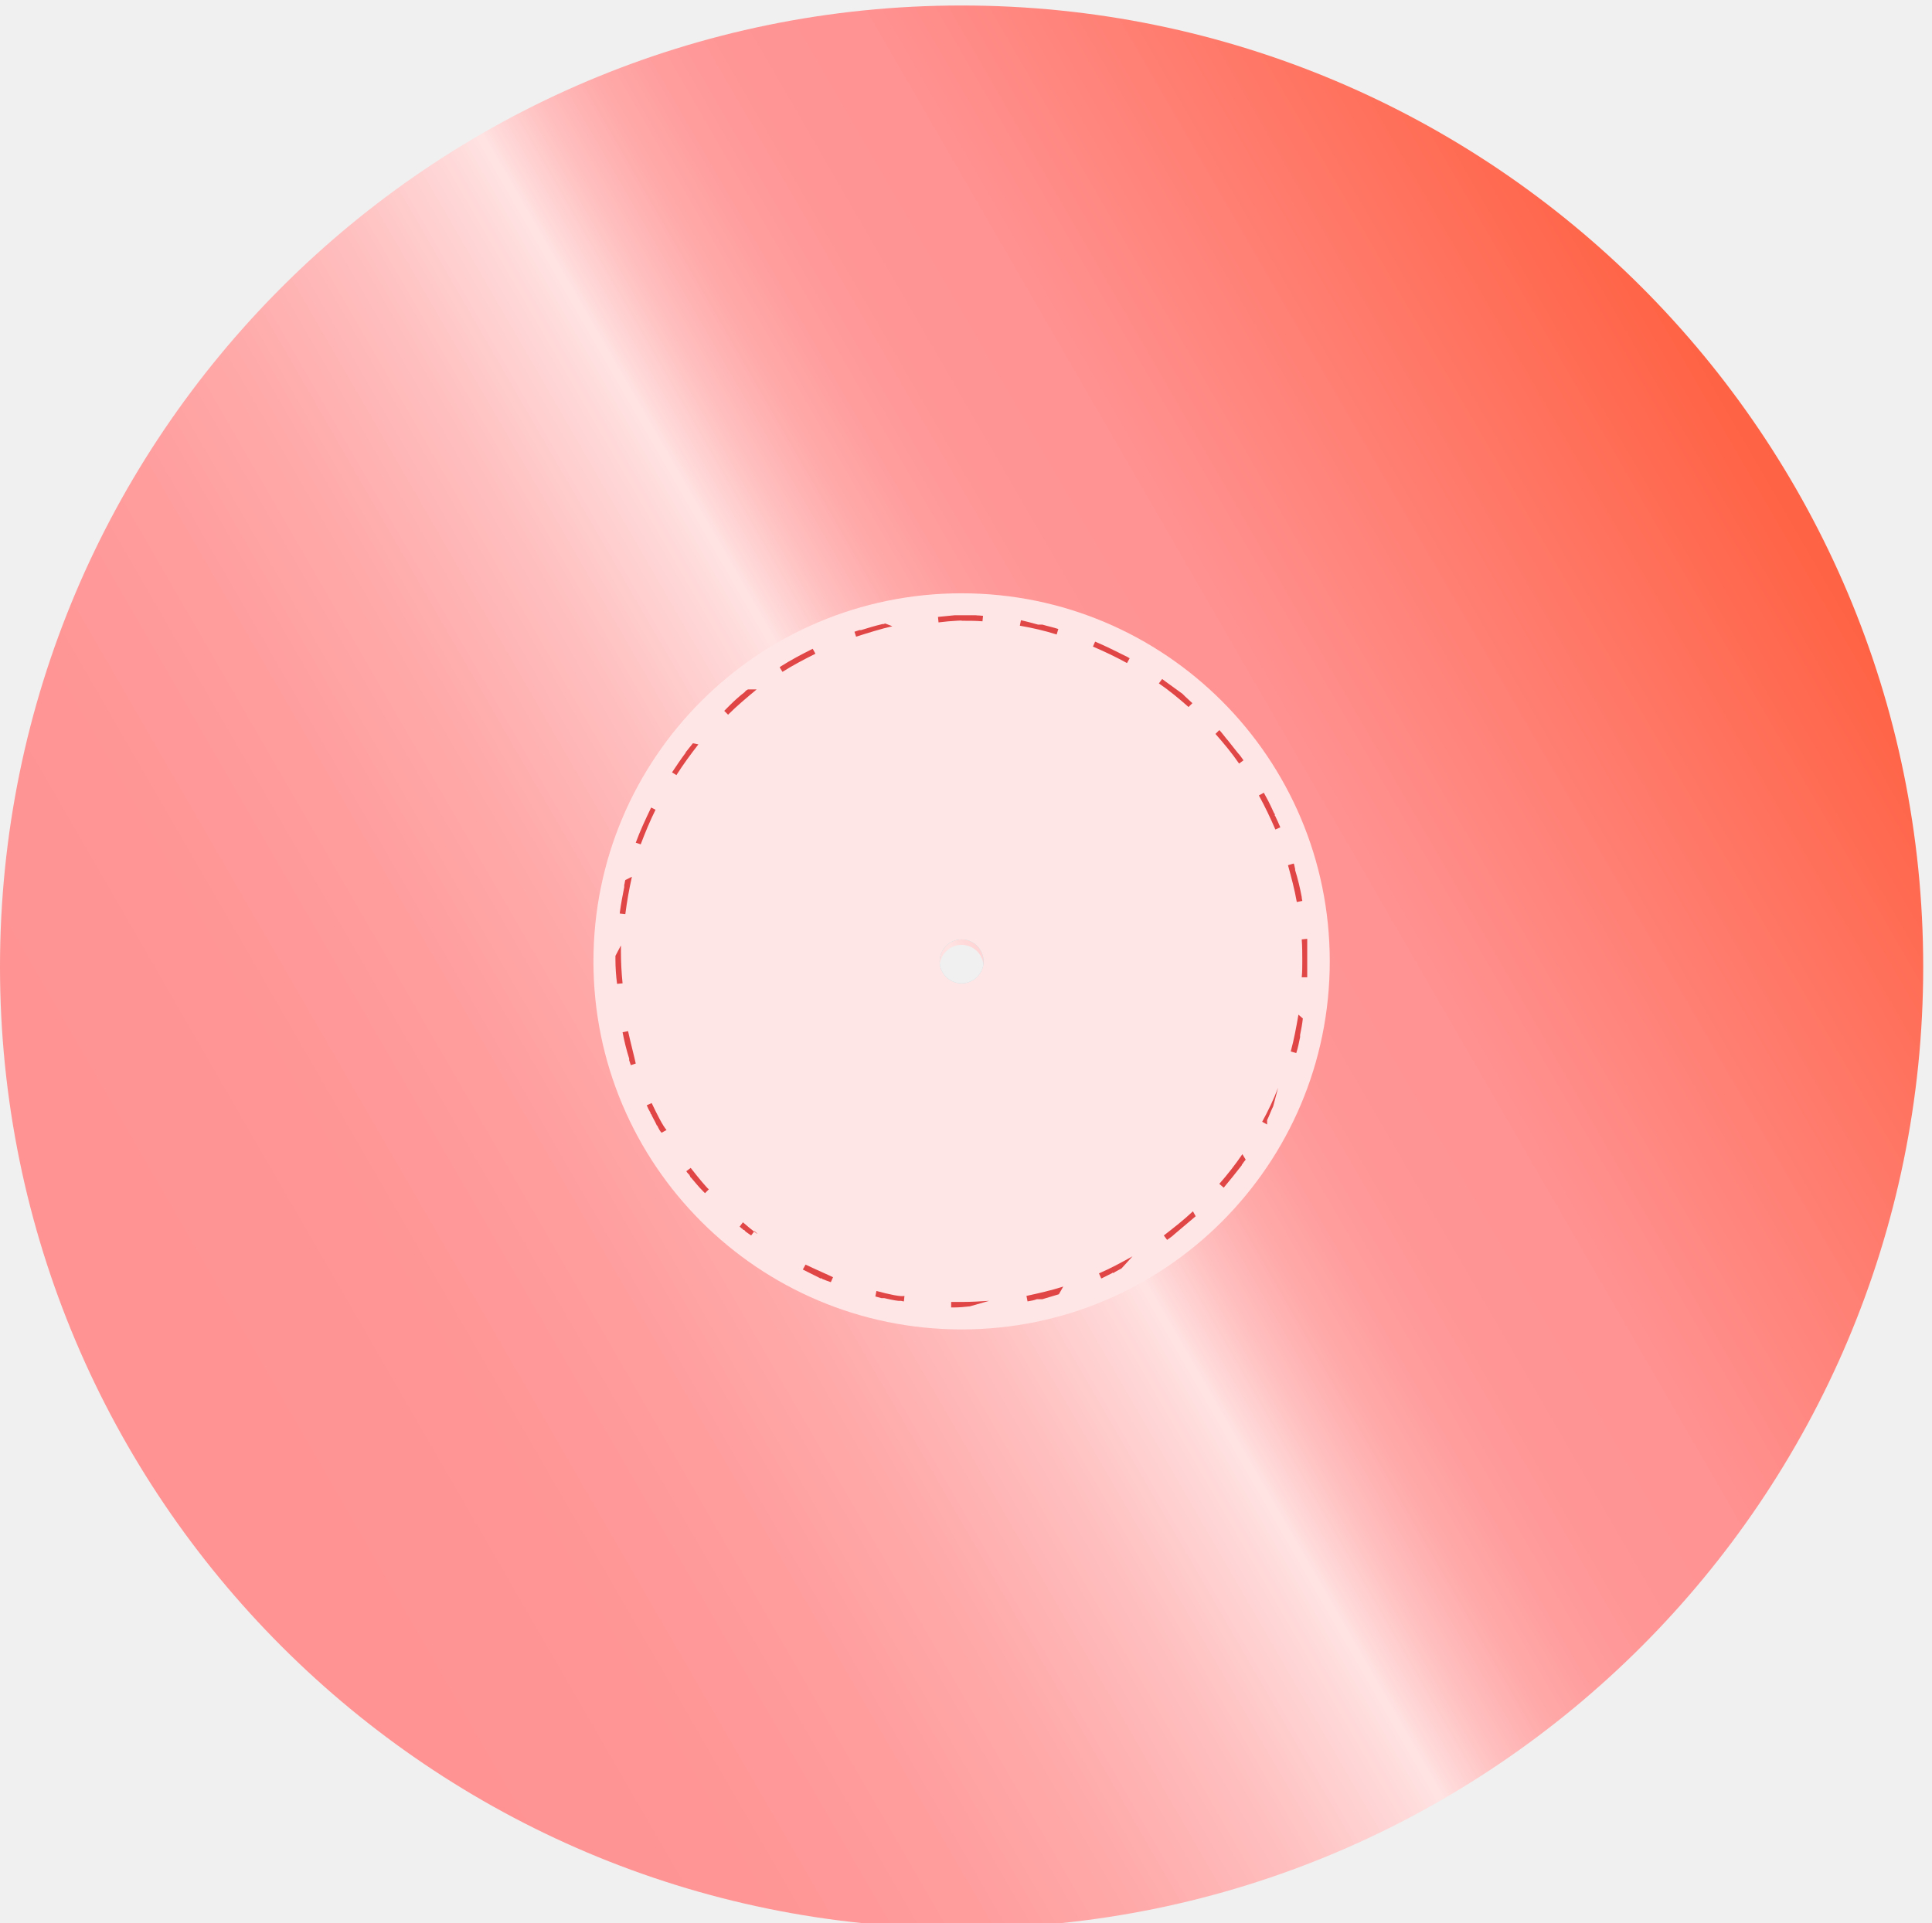
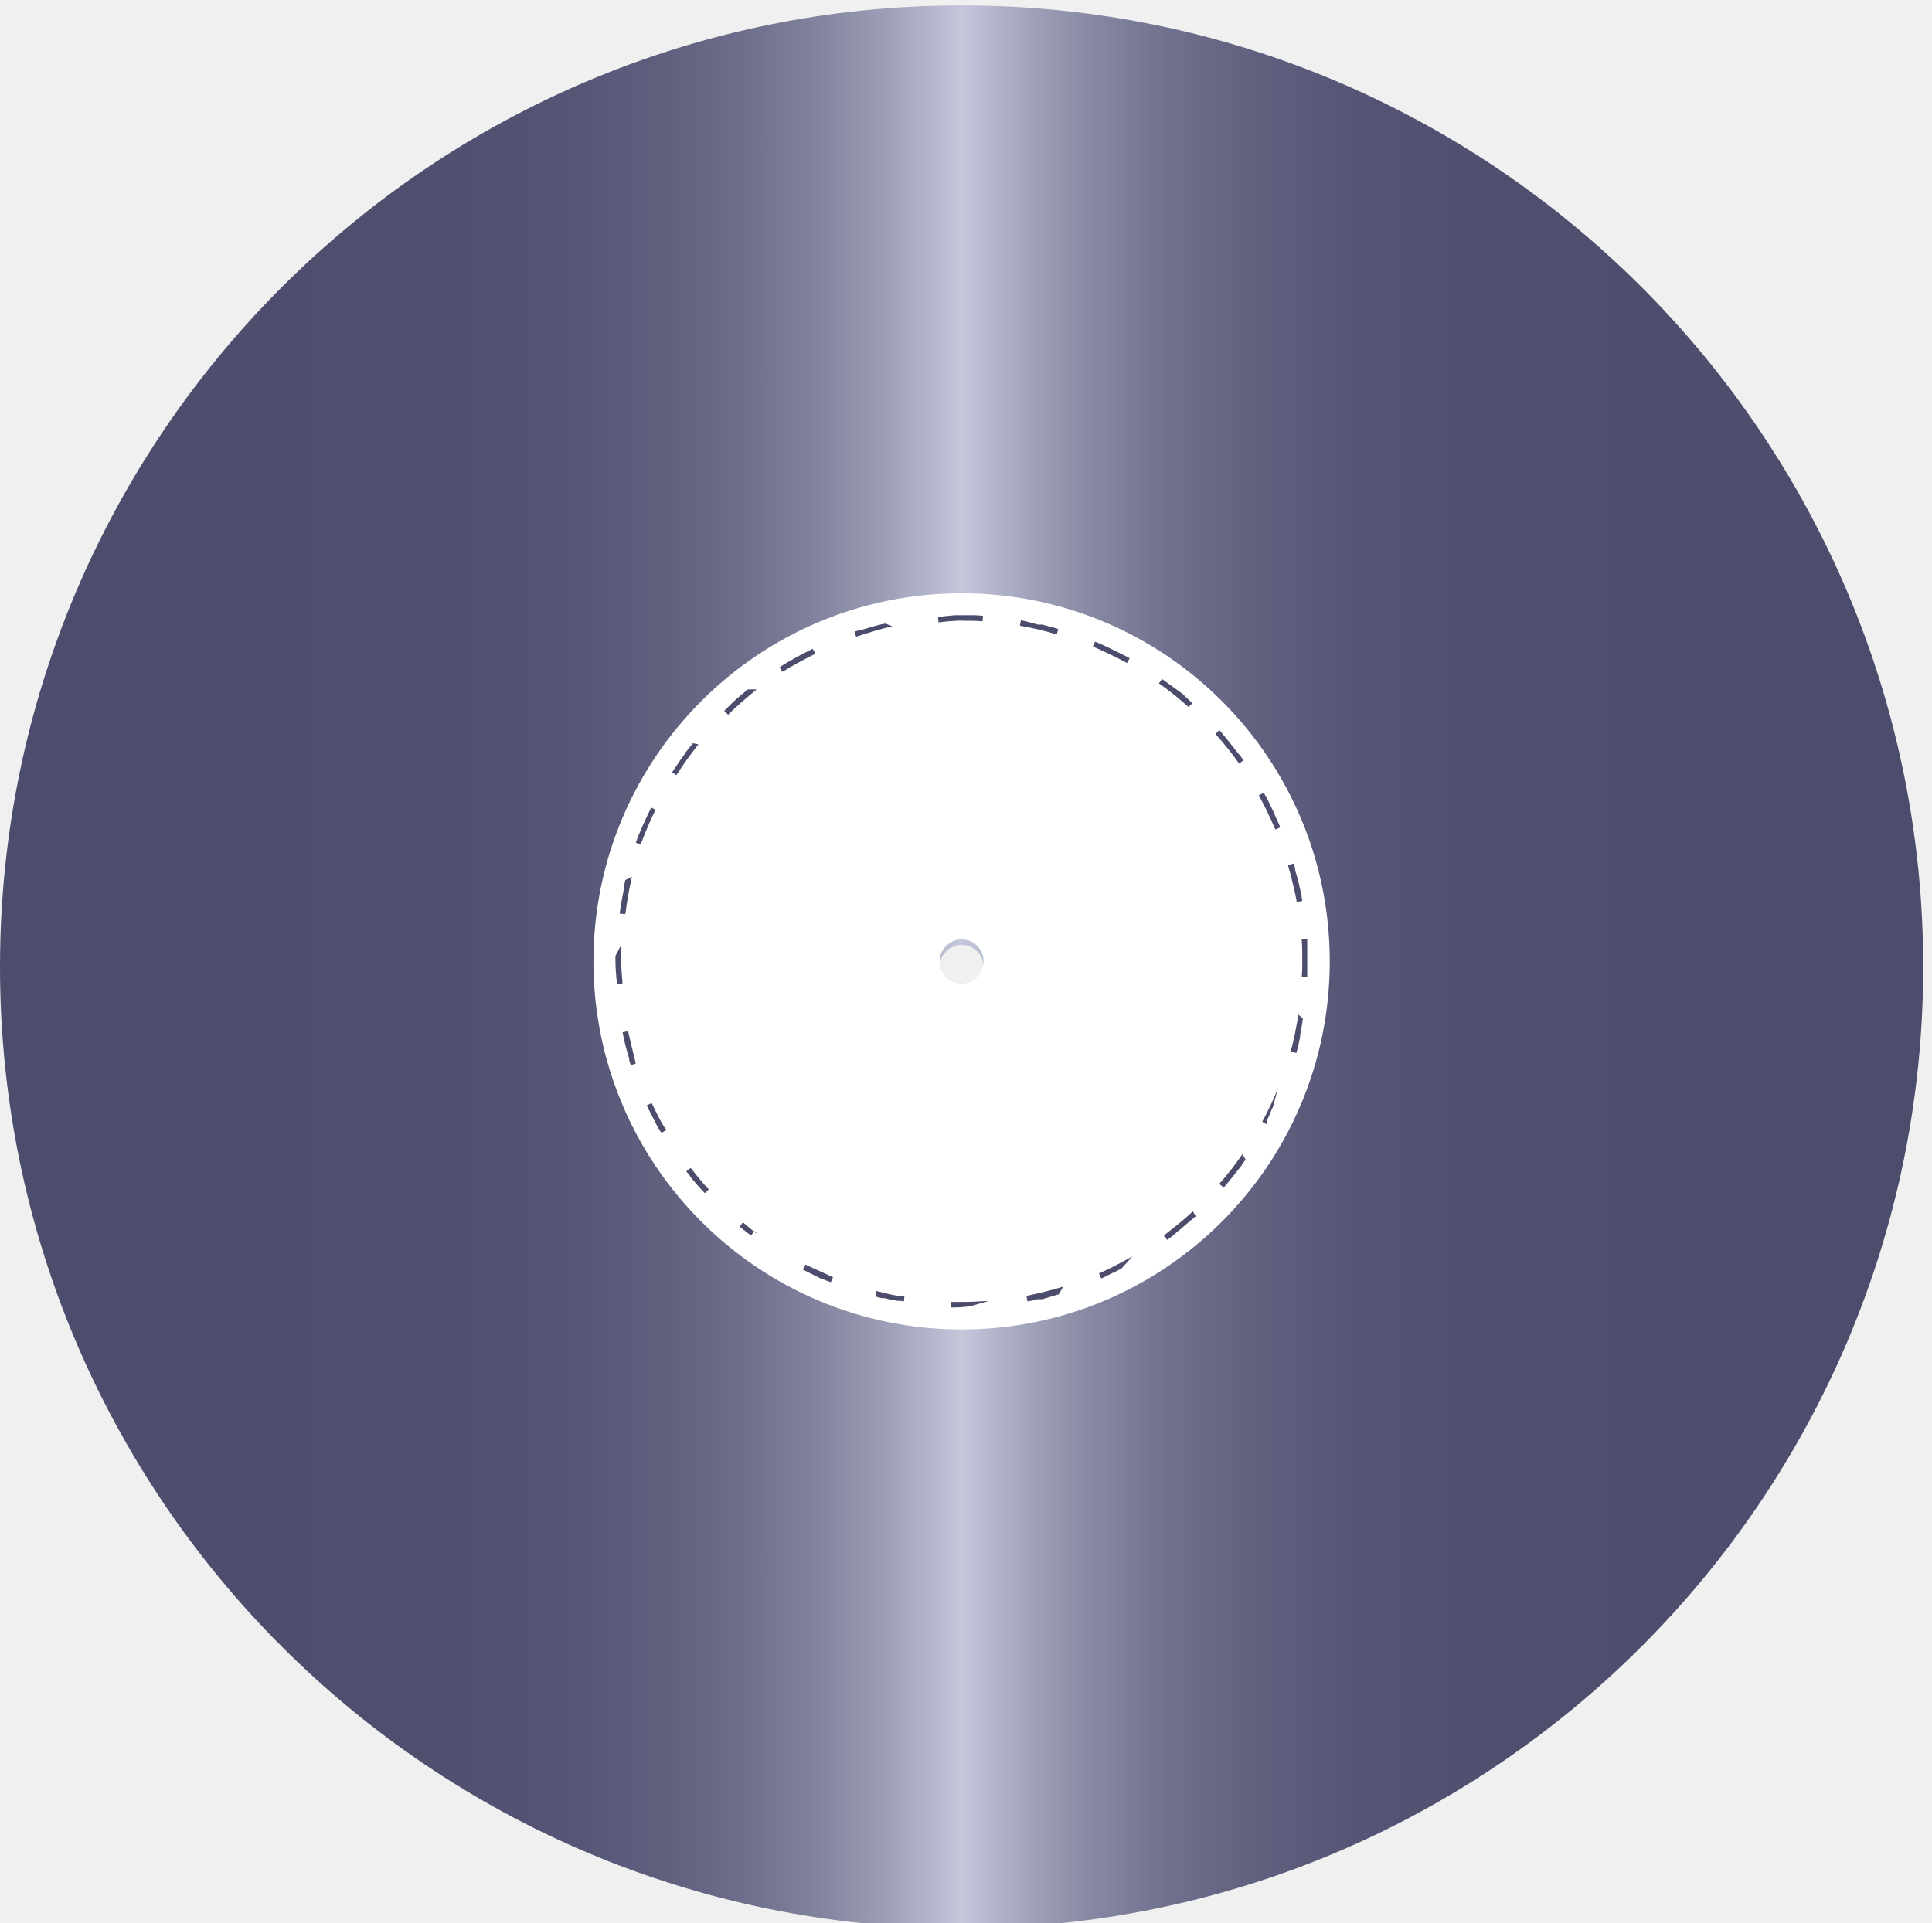
<svg xmlns="http://www.w3.org/2000/svg" version="1.1" id="Layer_1" x="0px" y="0px" viewBox="0 0 351.6 350" style="enable-background:new 0 0 351.6 350;" xml:space="preserve">
  <style type="text/css">
	.st0{fill:url(#SVGID_1_);}
	.st1{fill:#A8E0E5;}
- 	.st2{fill:#FFE6E6;}
- 	.st3{fill:#E04646;}
+ 	.st2{fill:#FFFFFF;}
+ 	.st3{fill:#4C4C6D;}
</style>
  <g>
-     <linearGradient id="SVGID_1_" gradientUnits="userSpaceOnUse" x1="23.438" y1="263.504" x2="326.578" y2="88.486">
-       <stop offset="0" style="stop-color:#FF9292" />
-       <stop offset="0.164" style="stop-color:#FF9595" />
-       <stop offset="0.262" style="stop-color:#FF9D9D" />
-       <stop offset="0.343" style="stop-color:#FFABAB" />
-       <stop offset="0.415" style="stop-color:#FFBFBF" />
-       <stop offset="0.48" style="stop-color:#FFD9D9" />
-       <stop offset="0.5" style="stop-color:#FFE3E3" />
-       <stop offset="0.508" style="stop-color:#FFD9D9" />
-       <stop offset="0.535" style="stop-color:#FFBFBF" />
-       <stop offset="0.564" style="stop-color:#FFABAB" />
-       <stop offset="0.597" style="stop-color:#FF9D9D" />
-       <stop offset="0.637" style="stop-color:#FF9595" />
-       <stop offset="0.704" style="stop-color:#FF9292" />
-       <stop offset="0.992" style="stop-color:#FF6345" />
+     <linearGradient id="SVGID_1_" gradientUnits="userSpaceOnUse" x1="0" y1="176" x2="350" y2="176">
+       <stop offset="0" style="stop-color:#4C4C6D" />
+       <stop offset="0.215" style="stop-color:#4E4E6F" />
+       <stop offset="0.293" style="stop-color:#545575" />
+       <stop offset="0.348" style="stop-color:#60607F" />
+       <stop offset="0.393" style="stop-color:#70718E" />
+       <stop offset="0.431" style="stop-color:#8687A2" />
+       <stop offset="0.465" style="stop-color:#A0A3BA" />
+       <stop offset="0.495" style="stop-color:#BFC2D6" />
+       <stop offset="0.5" style="stop-color:#C5C8DB" />
+       <stop offset="0.505" style="stop-color:#BFC2D6" />
+       <stop offset="0.535" style="stop-color:#A0A3BA" />
+       <stop offset="0.569" style="stop-color:#8687A2" />
+       <stop offset="0.607" style="stop-color:#70718E" />
+       <stop offset="0.652" style="stop-color:#60607F" />
+       <stop offset="0.707" style="stop-color:#545575" />
+       <stop offset="0.785" style="stop-color:#4E4E6F" />
+       <stop offset="1" style="stop-color:#4C4C6D" />
    </linearGradient>
    <path class="st0" d="M175,1C78.4,1,0,79.4,0,176s78.4,175,175,175s175-78.4,175-175S271.7,1,175,1z M175,180c-2.2,0-4-1.8-4-4   s1.8-4,4-4s4,1.8,4,4S177.2,180,175,180z" />
  </g>
  <g>
    <g>
      <path class="st1" d="M175,163c-6.6,0-12,5.4-12,12s5.4,12,12,12s12-5.4,12-12S181.6,163,175,163z M175,179c-2.2,0-4-1.8-4-4    s1.8-4,4-4s4,1.8,4,4S177.2,179,175,179z" />
    </g>
  </g>
  <g>
    <path class="st2" d="M175,108c-37,0-67,30-67,67s30,67,67,67s67-30,67-67S212,108,175,108z M175,179c-2.2,0-4-1.8-4-4s1.8-4,4-4   s4,1.8,4,4S177.2,179,175,179z" />
  </g>
  <g>
    <g>
      <path class="st3" d="M175,112L175,112L175,112L175,112C175,112,174.9,112,175,112C174.9,112,174.9,112,175,112    C174.9,112,174.9,112,175,112c-0.1,0-0.1,0-0.1,0l0,0l0,0l0,0l0,0l0,0l0,0l0,0l0,0l0,0l0,0l0,0l0,0l0,0l0,0l0,0l0,0l0,0l0,0l0,0    l0,0l0,0l0,0l0,0l0,0l0,0l0,0l0,0l0,0l0,0l0,0l0,0l0,0l0,0l0,0l0,0l0,0l0,0l0,0l0,0l0,0l0,0l0,0l0,0l0,0l0,0l0,0l0,0l0,0l0,0l0,0    l0,0l0,0l0,0l0,0l0,0l0,0l0,0l0,0l0,0l0,0l0,0l0,0l0,0l0,0l0,0l0,0l0,0l0,0l0,0l0,0l0,0l0,0l0,0l0,0l0,0l0,0l0,0l0,0l0,0l0,0l0,0    l0,0l0,0l0,0l0,0l0,0l0,0l0,0l0,0l0,0l0,0l0,0l0,0l0,0l0,0l0,0l0,0l0,0l0,0l0,0l0,0l0,0l0,0l0,0l0,0l0,0l0,0h-0.1l0,0l0,0l0,0l0,0    l0,0l0,0l0,0l0,0l0,0l0,0l0,0l0,0l0,0l0,0l0,0l0,0l0,0l0,0l0,0c0,0,0,0-0.1,0l0,0l0,0l0,0l0,0l0,0l0,0l0,0l0,0l0,0l0,0l0,0l0,0    l0,0l0,0l0,0l0,0l0,0l0,0l0,0h-0.1l0,0l0,0l0,0l0,0l0,0l0,0l0,0l0,0l0,0l0,0l0,0l0,0l0,0l0,0l0,0l0,0l0,0h-0.1l0,0l0,0l0,0l0,0    l0,0l0,0l0,0l0,0l0,0l0,0l0,0l0,0l0,0l0,0l0,0c-0.1,0-0.1,0-0.2,0l0,0l0,0l0,0l0,0l0,0l0,0l0,0l0,0l0,0l0,0l0,0    c-0.1,0-0.1,0-0.2,0l0,0l0,0l0,0l0,0l0,0l0,0l0,0l0,0l0,0c-0.1,0-0.1,0-0.2,0l0,0l0,0l0,0l0,0l0,0l0,0l0,0c-0.1,0-0.2,0-0.2,0l0,0    c-1,0.1-2,0.2-3,0.3l0.1,1c2.3-0.3,4.6-0.4,6.9-0.4V112H175L175,112z M161.1,113.5c-0.1,0-0.2,0.1-0.3,0.1l0,0l0,0l0,0l0,0l0,0    l0,0l0,0l0,0l0,0h-0.1l0,0l0,0l0,0l0,0l0,0l0,0l0,0l0,0l0,0l0,0l0,0l0,0l0,0l0,0l0,0l0,0l0,0l0,0l0,0l0,0l0,0l0,0l0,0l0,0l0,0l0,0    h-0.1l0,0l0,0l0,0l0,0l0,0l0,0l0,0c-1.3,0.3-2.6,0.7-3.9,1.1l0,0l0,0l0,0l0,0l0,0l0,0l0,0l0,0l0,0h-0.1l0,0l0,0l0,0l0,0l0,0l0,0    l0,0l0,0l0,0l0,0l0,0l0,0l0,0l0,0l0,0l0,0l0,0l0,0l0,0l0,0l0,0l0,0l0,0l0,0l0,0l0,0l0,0l0,0c0,0,0,0-0.1,0l0,0l0,0l0,0l0,0l0,0    l0,0l0,0l0,0l0,0l0,0l0,0h-0.1l0,0l0,0l0,0l0,0l0,0c-0.3,0.1-0.6,0.2-0.9,0.3l0.3,0.9c2.2-0.7,4.4-1.4,6.6-1.9L161.1,113.5    L161.1,113.5z M147.9,118.1c-2,1-3.9,2-5.8,3.2l0,0l-0.1,0.1l0,0l0,0l0,0l0,0l0,0c0,0-0.1,0-0.1,0.1l0,0l0,0l0,0l0,0l0,0l0,0    l0.5,0.8c1.9-1.2,4-2.3,6-3.3L147.9,118.1L147.9,118.1z M136.1,125.5L136.1,125.5C136,125.5,136,125.5,136.1,125.5    C136,125.5,136,125.5,136.1,125.5C136,125.5,136,125.5,136.1,125.5C136,125.5,136,125.5,136.1,125.5    C136,125.5,136,125.5,136.1,125.5C136,125.5,136,125.5,136.1,125.5C136,125.5,136,125.6,136.1,125.5    C136,125.6,136,125.6,136.1,125.5c-0.1,0.1-0.1,0.1-0.1,0.1l0,0l0,0l0,0l0,0l0,0l0,0l0,0l0,0l0,0c0,0,0,0-0.1,0l0,0l0,0l0,0l0,0    l0,0l0,0l0,0l0,0l0,0l0,0l0,0l0,0l0,0l0,0l0,0l0,0l0,0l0,0l0,0c0,0,0,0-0.1,0.1l0,0l0,0l0,0l0,0l0,0l0,0l0,0c0,0,0,0-0.1,0.1l0,0    l0,0l0,0l0,0l0,0l0,0l0,0c0,0-0.1,0-0.1,0.1l0,0l0,0l0,0l0,0l0,0l-0.1,0.1l0,0l0,0l0,0l0,0l0,0c-0.9,0.7-1.8,1.5-2.6,2.3l0,0    l-0.1,0.1l0,0l0,0l0,0l0,0l0,0l0,0l0,0c0,0,0,0-0.1,0.1l0,0l0,0l0,0l0,0l0,0l0,0l0,0c0,0,0,0-0.1,0.1l0,0l0,0l0,0l0,0l0,0l0,0l0,0    l0,0l0,0l0,0l0,0l0,0l0,0l0,0l0,0l0,0l0,0l0,0l0,0l0,0l0,0l0,0l0,0l0,0l0,0l0,0l0,0l0,0l0,0l0,0l0,0l0,0l0,0l0,0l0,0l0,0l0,0l0,0    l0,0l0,0l0,0l0,0l0,0l0,0c0,0,0,0-0.1,0.1l0,0l0,0l0,0l0,0l0,0l0,0l0,0c-0.2,0.2-0.5,0.5-0.7,0.7l0.7,0.7c1.6-1.6,3.4-3.1,5.2-4.6    L136.1,125.5L136.1,125.5z M126.1,135.3c-0.4,0.5-0.8,1-1.2,1.5l0,0l-0.1,0.1l0,0l0,0l0,0l0,0l0,0l0,0l0,0l0,0l0,0l0,0l0,0l0,0    l0,0l0,0l0,0l0,0l0,0l0,0l0,0l0,0l0,0l0,0l0,0l0,0l0,0l0,0l0,0l0,0l0,0l0,0l0,0l0,0c0,0,0,0,0,0.1l0,0l0,0l0,0l0,0l0,0l0,0l0,0    c-0.9,1.2-1.7,2.4-2.5,3.6l0.8,0.5c1.2-1.9,2.6-3.8,4-5.6L126.1,135.3L126.1,135.3z M118.5,147c-1,2.1-2,4.2-2.8,6.4l0.9,0.3    c0.8-2.1,1.7-4.3,2.7-6.3L118.5,147L118.5,147z M113.8,160.2c-0.1,0.3-0.1,0.6-0.2,0.9l0,0l0,0l0,0l0,0l0,0l0,0l0,0l0,0l0,0v0.1    l0,0l0,0l0,0l0,0l0,0l0,0l0,0l0,0l0,0l0,0l0,0l0,0l0,0c0,0,0,0,0,0.1l0,0l0,0l0,0l0,0l0,0l0,0l0,0l0,0l0,0l0,0l0,0l0,0l0,0l0,0    l0,0l0,0c0,0,0,0,0,0.1l0,0l0,0l0,0l0,0l0,0l0,0l0,0l0,0l0,0l0,0l0,0l0,0l0,0v0.1l0,0l0,0l0,0l0,0l0,0l0,0l0,0l0,0l0,0    c-0.3,1.5-0.6,3.1-0.8,4.6l0,0c0,0.1,0,0.1,0,0.2l0,0l0,0l0,0l0,0l0,0l0,0l0,0l0,0l0,0l0,0l0,0l0,0l0,0l1,0.1    c0.3-2.3,0.7-4.6,1.2-6.8L113.8,160.2L113.8,160.2z M112,174c0,0.1,0,0.2,0,0.2l0,0l0,0l0,0l0,0l0,0l0,0l0,0l0,0l0,0l0,0l0,0l0,0    l0,0l0,0l0,0l0,0c0,0,0,0,0,0.1l0,0l0,0l0,0l0,0l0,0l0,0l0,0l0,0l0,0l0,0l0,0l0,0l0,0l0,0l0,0l0,0l0,0l0,0l0,0l0,0l0,0l0,0l0,0    l0,0l0,0l0,0l0,0l0,0l0,0l0,0l0,0l0,0l0,0l0,0l0,0l0,0l0,0l0,0l0,0l0,0l0,0l0,0l0,0l0,0l0,0l0,0l0,0l0,0l0,0l0,0l0,0l0,0l0,0l0,0    l0,0l0,0l0,0l0,0l0,0l0,0l0,0l0,0l0,0l0,0l0,0l0,0l0,0l0,0l0,0l0,0l0,0l0,0l0,0l0,0l0,0l0,0l0,0l0,0l0,0l0,0l0,0l0,0l0,0v0.1l0,0    l0,0l0,0l0,0l0,0l0,0l0,0l0,0l0,0l0,0l0,0l0,0l0,0l0,0l0,0l0,0l0,0l0,0l0,0c0,0.1,0,0.1,0,0.2l0,0l0,0l0,0l0,0l0,0l0,0l0,0l0,0    l0,0l0,0l0,0l0,0l0,0c0,1.5,0.1,3,0.3,4.5l0,0l0,0l0,0l0,0l0,0l0,0l0,0l0,0l0,0l0,0l0,0l0,0l0,0l0,0l0,0l0,0l1-0.1    c-0.2-2-0.3-3.9-0.3-5.9c0-0.3,0-0.6,0-1L112,174L112,174z M114.3,187.7l-1,0.2c0.3,1.6,0.7,3.2,1.2,4.8l0,0l0,0l0,0l0,0l0,0l0,0    l0,0l0,0l0,0v0.1l0,0l0,0l0,0l0,0l0,0l0,0l0,0l0,0l0,0l0,0l0,0l0,0l0,0l0,0l0,0l0,0l0,0l0,0l0,0l0,0l0,0l0,0l0,0l0,0l0,0l0,0l0,0    l0,0l0,0l0,0l0,0l0,0l0,0l0,0l0,0l0,0l0,0l0,0l0,0l0,0l0,0l0,0l0,0l0,0c0,0,0,0,0,0.1l0,0l0,0l0,0l0,0l0,0l0,0l0,0l0,0l0,0l0,0    l0,0v0.1l0,0l0,0l0,0l0,0l0,0c0.1,0.3,0.2,0.6,0.3,0.9l0.9-0.3C115.4,192.2,114.8,190,114.3,187.7L114.3,187.7z M118.6,200.8    l-0.9,0.4c0.2,0.5,0.4,0.9,0.7,1.4l0,0l0,0l0,0l0,0l0,0l0,0l0,0v0.1l0,0l0,0l0,0l0,0l0,0l0,0l0,0l0,0l0,0l0,0l0,0l0,0l0,0l0,0l0,0    l0,0l0,0l0,0l0,0l0,0l0,0l0,0l0,0l0,0l0,0l0,0l0,0l0,0l0,0l0,0l0,0l0,0l0,0l0,0l0,0l0,0l0,0l0,0l0,0l0,0l0,0l0,0l0,0l0,0l0,0l0,0    c0,0,0,0.1,0.1,0.1l0,0l0,0l0,0c0.3,0.7,0.7,1.3,1,2l0,0c0,0,0,0.1,0.1,0.1l0,0l0,0l0,0l0,0l0,0l0,0l0,0c0,0,0,0.1,0.1,0.1l0,0    l0,0l0,0l0,0l0,0l0,0l0,0l0,0l0,0l0,0l0,0l0,0l0,0l0,0l0,0l0,0l0,0l0,0l0,0l0,0l0,0l0,0l0,0l0,0l0,0l0,0l0,0l0,0l0,0l0,0l0,0l0,0    l0,0l0,0l0,0l0,0c0,0,0,0,0,0.1l0,0l0,0l0,0l0,0l0,0l0,0l0,0l0,0l0,0c0.2,0.4,0.4,0.8,0.7,1.1l0.9-0.5    C120.6,204.9,119.6,202.9,118.6,200.8L118.6,200.8z M125.7,212.6l-0.8,0.6c0.1,0.2,0.2,0.3,0.4,0.5l0,0l0,0l0,0c0,0,0,0.1,0.1,0.1    l0,0l0,0l0,0l0,0l0,0l0,0l0,0c0,0,0,0,0.1,0.1l0,0l0,0l0,0l0,0l0,0l0,0l0,0l0,0l0,0c0,0,0,0,0,0.1l0,0l0,0l0,0l0,0l0,0l0,0l0,0    l0,0l0,0l0,0l0,0l0,0l0,0l0,0l0,0l0,0l0,0l0,0l0,0l0,0l0,0l0,0l0,0l0,0l0,0l0,0l0,0l0,0l0,0l0,0l0,0l0,0l0,0l0,0l0,0l0,0l0,0l0,0    l0,0l0,0l0,0l0,0l0,0l0,0l0,0l0,0l0,0l0,0l0,0l0,0l0,0l0,0l0,0l0,0l0,0l0,0l0,0l0,0l0,0l0,0l0,0l0,0l0,0l0,0l0,0l0,0l0,0l0,0l0,0    l0,0l0,0l0,0l0,0l0,0l0,0c0,0,0,0,0.1,0.1l0,0l0,0l0,0l0,0l0,0l0,0l0,0l0,0l0,0c0,0,0,0,0,0.1l0,0l0,0l0,0l0,0l0,0l0,0l0,0l0,0    l0,0c0,0,0,0.1,0.1,0.1l0,0l0,0l0,0c0.7,0.8,1.4,1.7,2.2,2.5l0,0l0.1,0.1l0,0l0,0l0,0l0,0l0,0l0,0l0,0l0,0l0,0l0,0l0,0l0,0l0,0    l0,0l0,0l0,0l0,0l0,0l0,0l0,0l0,0l0,0l0,0l0,0l0,0l0,0l0,0l0,0l0,0l0,0c0,0,0,0,0.1,0.1l0,0l0,0l0,0l0,0l0,0    c0.1,0.1,0.1,0.1,0.2,0.2l0.7-0.7C128.6,216.2,127.1,214.4,125.7,212.6L125.7,212.6z M135.2,222.5l-0.6,0.8    c0.2,0.1,0.3,0.3,0.5,0.4l0,0l0,0l0,0l0,0l0,0c0,0,0.1,0,0.1,0.1l0,0l0,0l0,0l0,0l0,0l0,0l0,0c0,0,0,0,0.1,0.1l0,0l0,0l0,0l0,0    l0,0l0,0l0,0l0,0l0,0l0,0l0,0l0,0l0,0l0,0l0,0l0,0l0,0l0,0l0,0l0,0l0,0l0,0l0,0l0,0l0,0l0,0l0,0l0,0l0,0l0,0l0,0l0,0l0,0l0,0l0,0    l0,0l0,0l0,0l0,0l0,0l0,0l0,0l0,0l0,0l0,0l0,0l0,0l0,0l0,0l0,0l0,0l0,0l0,0l0,0l0,0l0,0l0,0l0,0l0,0l0,0l0,0l0,0l0,0l0,0l0,0l0,0    l0,0l0,0l0,0l0,0l0,0l0,0l0,0l0,0l0,0l0,0l0,0l0,0l0,0l0,0l0,0l0,0l0,0l0,0l0,0l0,0l0,0l0,0l0,0l0,0l0,0l0,0l0,0l0,0l0,0l0,0l0,0    l0,0l0,0l0,0l0,0l0,0l0,0l0,0l0,0l0,0l0,0l0,0l0,0l0,0l0,0l0,0l0,0l0,0l0,0l0,0l0,0l0,0l0,0l0,0l0,0l0,0l0,0l0,0l0,0l0,0l0,0l0,0    l0,0l0,0l0,0l0,0l0,0l0,0l0,0l0,0l0,0l0,0l0,0l0,0l0,0l0,0l0,0l0,0l0,0l0,0l0,0l0,0l0,0l0,0l0,0l0,0l0,0l0,0l0,0l0,0l0,0l0,0l0,0    l0,0l0,0l0,0l0,0l0,0l0,0l0,0l0,0l0,0l0,0l0,0l0,0l0,0l0,0l0,0l0,0l0,0l0,0l0,0l0,0l0,0l0,0l0,0l0,0l0,0l0,0l0,0l0,0l0,0l0,0l0,0    l0,0l0,0l0,0l0,0l0,0l0,0l0,0l0,0l0,0l0,0l0,0l0,0l0,0l0,0l0,0l0,0l0,0l0,0l0,0l0,0l0,0l0,0l0,0l0,0l0,0l0,0l0,0l0,0l0,0l0,0l0,0    l0,0l0,0l0,0l0,0l0,0l0,0l0,0l0,0l0,0l0,0l0,0l0,0l0,0l0,0l0,0l0,0l0,0l0,0l0,0l0,0l0,0l0,0l0,0l0,0l0,0l0,0l0,0l0,0l0,0l0,0l0,0    l0,0l0,0l0,0l0,0l0,0l0,0l0,0l0,0l0,0l0,0l0,0l0,0l0,0l0,0l0,0l0,0l0,0l0,0l0,0l0,0l0,0l0,0l0,0l0,0l0,0l0,0l0,0l0,0l0,0l0,0l0,0    l0,0l0,0l0,0l0,0l0,0l0,0l0,0l0,0l0,0l0,0l0,0c0,0,0,0,0.1,0l0,0l0,0l0,0l0,0l0,0l0,0l0,0c0,0,0.1,0,0.1,0.1l0,0l0,0l0,0l0,0l0,0    l0,0l0,0c0,0,0.1,0,0.1,0.1l0,0l0,0l0,0l0.1,0.1l0,0l0,0l0,0c0.3,0.2,0.7,0.5,1,0.7l0.6-0.8C138.8,225.4,136.9,224,135.2,222.5    L135.2,222.5z M146.6,230.2l-0.5,0.9c1,0.5,2,1,3,1.5l0,0l0,0l0,0c0,0,0.1,0,0.1,0.1l0,0l0,0l0,0l0,0l0,0l0,0l0,0h0.1l0,0l0,0l0,0    l0,0l0,0l0,0l0,0l0,0l0,0c0,0,0,0,0.1,0l0,0l0,0l0,0l0,0l0,0l0,0l0,0l0,0l0,0l0,0l0,0l0,0l0,0l0,0l0,0l0,0l0,0l0,0l0,0l0,0l0,0    l0,0l0,0l0,0l0,0l0,0l0,0l0,0l0,0l0,0l0,0l0,0l0,0l0,0l0,0l0,0l0,0l0,0l0,0l0,0l0,0l0,0l0,0l0,0l0,0l0,0l0,0l0,0l0,0l0,0l0,0l0,0    l0,0l0,0l0,0l0,0l0,0l0,0l0,0l0,0l0,0l0,0l0,0l0,0l0,0l0,0l0,0l0,0l0,0l0,0l0,0l0,0l0,0l0,0l0,0l0,0c0,0,0,0,0.1,0l0,0l0,0l0,0    l0,0l0,0l0,0l0,0l0,0l0,0c0,0,0.1,0,0.1,0.1l0,0l0,0l0,0c0.5,0.2,1,0.4,1.6,0.6l0.4-0.9C150.8,232.1,148.7,231.2,146.6,230.2    L146.6,230.2z M159.5,235l-0.2,1c0.4,0.1,0.7,0.2,1.1,0.3l0,0l0,0l0,0l0,0l0,0l0,0l0,0l0,0l0,0l0,0l0,0l0,0l0,0c0,0,0,0,0.1,0l0,0    l0,0l0,0l0,0l0,0l0,0l0,0l0,0l0,0l0,0l0,0l0,0l0,0l0,0l0,0l0,0l0,0l0,0l0,0l0,0l0,0l0,0l0,0l0,0l0,0l0,0l0,0l0,0l0,0l0,0l0,0l0,0    c0,0,0,0,0.1,0l0,0l0,0l0,0l0,0l0,0l0,0l0,0l0,0l0,0l0,0l0,0l0,0l0,0h0.1l0,0l0,0l0,0l0,0l0,0l0,0l0,0l0,0l0,0c0.1,0,0.1,0,0.2,0    l0,0c0.9,0.2,1.7,0.4,2.6,0.5l0,0l0,0l0,0l0,0l0,0l0,0l0,0h0.1l0,0l0,0l0,0l0,0l0,0l0,0l0,0l0,0l0,0h0.1l0,0l0,0l0,0l0,0l0,0l0,0    l0,0l0,0l0,0l0,0l0,0l0,0l0,0l0,0l0,0l0,0l0,0l0,0l0,0l0,0l0,0l0,0l0,0l0,0l0,0l0,0l0,0l0,0l0,0l0,0l0,0l0,0l0,0l0,0l0,0l0,0l0,0    l0,0l0,0l0,0l0,0l0,0l0,0l0,0l0,0l0,0l0,0l0,0h0.1l0,0l0,0l0,0l0,0l0,0l0,0l0,0l0,0l0,0l0,0l0,0h0.1l0,0c0.2,0,0.4,0.1,0.6,0.1    l0.1-1C164,236.1,161.7,235.6,159.5,235L159.5,235z M180,236.8c-1.6,0.1-3.3,0.2-5,0.2c-0.6,0-1.3,0-1.9,0v1l0,0l0,0l0,0l0,0    c0,0,0,0,0.1,0l0,0l0,0l0,0l0,0l0,0l0,0l0,0l0,0l0,0l0,0l0,0l0,0l0,0l0,0l0,0l0,0l0,0l0,0l0,0l0,0l0,0l0,0l0,0l0,0l0,0l0,0l0,0    l0,0l0,0l0,0l0,0l0,0l0,0l0,0l0,0l0,0l0,0l0,0l0,0l0,0l0,0l0,0l0,0l0,0l0,0l0,0l0,0l0,0l0,0l0,0l0,0l0,0l0,0l0,0l0,0l0,0l0,0l0,0    l0,0l0,0l0,0l0,0l0,0l0,0l0,0l0,0l0,0l0,0l0,0l0,0l0,0l0,0l0,0l0,0l0,0l0,0l0,0l0,0l0,0l0,0l0,0l0,0l0,0l0,0l0,0l0,0l0,0l0,0l0,0    l0,0l0,0l0,0l0,0l0,0l0,0l0,0l0,0l0,0l0,0l0,0l0,0l0,0l0,0l0,0l0,0l0,0l0,0l0,0l0,0l0,0l0,0l0,0l0,0l0,0l0,0l0,0l0,0l0,0l0,0l0,0    l0,0l0,0l0,0l0,0l0,0l0,0l0,0l0,0l0,0l0,0l0,0l0,0l0,0l0,0l0,0l0,0l0,0l0,0l0,0l0,0l0,0l0,0l0,0l0,0l0,0l0,0l0,0l0,0l0,0l0,0l0,0    l0,0l0,0l0,0l0,0l0,0l0,0l0,0l0,0l0,0l0,0l0,0l0,0l0,0l0,0l0,0l0,0l0,0l0,0l0,0l0,0l0,0l0,0l0,0l0,0l0,0l0,0l0,0l0,0l0,0l0,0l0,0    l0,0l0,0l0,0l0,0l0,0l0,0l0,0l0,0l0,0l0,0l0,0l0,0l0,0l0,0l0,0l0,0l0,0l0,0l0,0l0,0l0,0l0,0l0,0l0,0l0,0l0,0l0,0l0,0l0,0l0,0l0,0    l0,0l0,0l0,0l0,0l0,0l0,0l0,0l0,0l0,0l0,0l0,0l0,0l0,0l0,0l0,0l0,0l0,0l0,0l0,0l0,0l0,0l0,0l0,0l0,0l0,0l0,0l0,0l0,0l0,0    c0,0,0,0,0.1,0l0,0l0,0l0,0l0,0l0,0l0,0l0,0c0,0,0,0,0.1,0l0,0c0,0,0,0,0.1,0l0,0l0,0l0,0c0,0,0,0,0.1,0l0,0h0.1l0,0    c0.9,0,1.9-0.1,2.8-0.2L180,236.8L180,236.8z M193.5,234.2c-2.2,0.7-4.4,1.2-6.7,1.7l0.2,1c0.6-0.1,1.2-0.2,1.7-0.4l0,0l0,0l0,0    l0,0l0,0l0,0l0,0h0.1l0,0l0,0l0,0l0,0l0,0l0,0l0,0l0,0l0,0h0.1l0,0l0,0l0,0l0,0l0,0l0,0l0,0l0,0l0,0l0,0l0,0h0.1l0,0l0,0l0,0l0,0    l0,0l0,0l0,0l0,0l0,0l0,0l0,0h0.1l0,0l0,0l0,0l0,0l0,0l0,0l0,0l0,0l0,0l0,0l0,0l0,0l0,0h0.1l0,0l0,0l0,0l0,0l0,0l0,0l0,0l0,0l0,0    l0,0l0,0h0.1l0,0l0,0l0,0l0,0l0,0l0,0l0,0l0,0l0,0h0.1l0,0l0,0l0,0l0,0l0,0l0,0l0,0l0,0l0,0h0.1l0,0l0,0l0,0l0,0l0,0l0,0l0,0    c0.1,0,0.1,0,0.2,0l0,0l0,0l0,0c1-0.3,2-0.6,3-0.9L193.5,234.2L193.5,234.2z M206.1,228.7c-2,1.1-4,2.2-6.1,3.1l0.4,0.9l0,0l0,0    l0,0l0,0l0,0l0,0l0,0l0,0l0,0l0,0l0,0l0,0l0,0l0,0l0,0l0,0l0,0l0,0l0,0h0.1l0,0l0,0l0,0l0,0l0,0l0,0l0,0c0.6-0.3,1.2-0.6,1.8-0.9    l0,0c0,0,0.1,0,0.1-0.1l0,0l0,0l0,0l0,0l0,0h0.1l0,0l0,0l0,0l0,0l0,0l0,0l0,0h0.1l0,0l0,0l0,0l0,0l0,0l0,0l0,0c0,0,0,0,0.1,0l0,0    l0,0l0,0l0,0l0,0l0,0l0,0l0,0l0,0l0,0l0,0l0,0l0,0l0,0l0,0l0,0l0,0l0,0l0,0l0,0l0,0l0,0l0,0l0,0l0,0l0,0l0,0l0,0l0,0l0,0l0,0l0,0    l0,0l0,0l0,0l0,0l0,0l0,0l0,0l0,0l0,0l0,0l0,0l0,0l0,0l0,0l0,0l0,0l0,0l0,0l0,0l0,0l0,0l0,0l0,0l0,0l0,0l0,0l0,0l0,0l0,0l0,0l0,0    l0,0l0,0l0,0l0,0l0,0l0,0l0,0l0,0l0,0l0,0l0,0l0,0l0,0l0,0l0,0l0,0l0,0l0,0l0,0l0,0l0,0l0,0l0,0l0,0l0,0l0,0l0,0l0,0l0,0l0,0l0,0    l0,0l0,0l0,0l0,0l0,0l0,0l0,0l0,0l0,0l0,0l0,0l0,0l0,0l0,0l0,0l0,0l0,0l0,0l0,0l0,0l0,0l0,0l0,0l0,0l0,0l0,0l0,0l0,0l0,0l0,0l0,0    l0,0l0,0l0,0l0,0l0,0l0,0l0,0l0,0l0,0l0,0l0,0l0,0l0,0l0,0l0,0l0,0l0,0l0,0l0,0l0,0l0,0l0,0l0,0l0,0l0,0l0,0c0,0,0.1,0,0.1-0.1    l0,0l0,0l0,0l0,0l0,0c0.4-0.2,0.9-0.5,1.3-0.7L206.1,228.7L206.1,228.7z M217.1,220.5c-1.7,1.6-3.5,3-5.3,4.4l0.6,0.8    c0.4-0.3,0.9-0.6,1.3-1l0,0l0,0l0,0l0,0l0,0l0,0l0,0l0,0l0,0l0,0l0,0l0,0l0,0l0,0l0,0l0,0l0,0l0,0l0,0l0,0    c1.3-1.1,2.6-2.2,3.9-3.3L217.1,220.5L217.1,220.5z M226.1,210.1c-1.3,1.9-2.7,3.7-4.2,5.4l0.8,0.7c1.1-1.3,2.2-2.7,3.3-4.1l0,0    l0,0l0,0l0,0l0,0c0,0,0,0,0-0.1l0,0l0,0l0,0l0,0l0,0l0,0l0,0l0,0l0,0l0,0l0,0l0,0l0,0l0,0l0,0l0,0l0,0l0,0l0,0l0,0l0,0l0,0l0,0    l0,0l0,0l0,0l0,0l0,0l0,0l0,0c0,0,0,0,0.1-0.1l0,0l0,0l0,0l0,0l0,0c0.2-0.3,0.4-0.6,0.6-0.8L226.1,210.1L226.1,210.1z M232.6,198    c-0.8,2.1-1.8,4.2-2.9,6.2l0.9,0.5l0,0l0,0l0,0l0,0l0,0l0,0l0,0l0,0l0,0l0,0v-0.1l0,0l0,0l0,0l0,0l0,0l0,0l0,0l0,0l0,0    c0,0,0,0,0-0.1l0,0l0,0l0,0l0,0l0,0l0,0l0,0l0,0l0,0l0,0l0,0l0,0l0,0l0,0l0,0l0,0l0,0l0,0l0,0l0,0l0,0l0,0l0,0l0,0l0,0l0,0l0,0    l0,0l0,0l0,0l0,0l0,0l0,0l0,0l0,0l0,0l0,0l0,0l0,0l0,0l0,0l0,0l0,0l0,0l0,0l0,0l0,0l0,0l0,0l0,0l0,0l0,0l0,0l0,0l0,0l0,0l0,0l0,0    l0,0l0,0l0,0l0,0l0,0l0,0l0,0l0,0l0,0l0,0l0,0l0,0l0,0l0,0l0,0l0,0l0,0l0,0l0,0l0,0l0,0l0,0l0,0l0,0l0,0l0,0l0,0l0,0l0,0l0,0l0,0    l0,0l0,0l0,0l0,0l0,0l0,0l0,0l0,0l0,0l0,0l0,0l0,0l0,0l0,0l0,0l0,0l0,0l0,0l0,0l0,0l0,0l0,0l0,0l0,0l0,0l0,0l0,0l0,0l0,0l0,0l0,0    l0,0l0,0l0,0l0,0l0,0l0,0l0,0l0,0l0,0l0,0l0,0l0,0l0,0l0,0l0,0l0,0l0,0l0,0l0,0l0,0l0,0l0,0l0,0l0,0l0,0l0,0l0,0l0,0l0,0l0,0l0,0    l0,0l0,0l0,0l0,0l0,0l0,0l0,0l0,0l0,0l0,0l0,0l0,0l0,0l0,0l0,0l0,0l0,0l0,0l0,0l0,0l0,0l0,0l0,0l0,0l0,0l0,0l0,0l0,0l0,0l0,0l0,0    l0,0l0,0l0,0l0,0l0,0l0,0l0,0l0,0l0,0l0,0l0,0l0,0l0,0l0,0l0,0l0,0l0,0l0,0l0,0l0,0l0,0l0,0l0,0l0,0l0,0c0,0,0,0,0-0.1l0,0l0,0    l0,0l0,0l0,0l0,0l0,0l0,0l0,0l0,0l0,0c0,0,0,0,0-0.1l0,0l0,0l0,0l0,0l0,0l0,0l0,0l0,0l0,0v-0.1l0,0l0,0l0,0l0,0l0,0l0,0l0,0l0,0    l0,0v-0.1l0,0l0,0l0,0l0,0l0,0l0,0l0,0l0,0l0,0V204l0,0l0,0l0,0l0,0l0,0l0,0l0,0l0,0l0,0v-0.1l0,0l0,0l0,0l0,0l0,0    c0.4-0.8,0.7-1.7,1.1-2.5L232.6,198L232.6,198z M236.3,184.7c-0.4,2.3-0.8,4.5-1.4,6.7l1,0.3c0.3-0.9,0.5-1.9,0.7-2.9l0,0l0,0l0,0    l0,0l0,0c0-0.1,0-0.1,0-0.2l0,0l0,0l0,0l0,0l0,0l0,0l0,0l0,0l0,0l0,0l0,0c0,0,0,0,0-0.1l0,0l0,0l0,0l0,0l0,0l0,0l0,0l0,0l0,0l0,0    l0,0l0,0l0,0l0,0l0,0l0,0l0,0l0,0l0,0l0,0l0,0l0,0l0,0l0,0l0,0l0,0l0,0l0,0l0,0l0,0v-0.1l0,0l0,0l0,0l0,0l0,0l0,0l0,0l0,0l0,0    c0.2-1,0.4-2,0.5-3L236.3,184.7L236.3,184.7z M237.9,170.9l-1,0.1c0.1,1.3,0.1,2.7,0.1,4c0,1,0,1.9-0.1,2.9h1c0-0.5,0-0.9,0-1.4    l0,0l0,0l0,0l0,0l0,0l0,0l0,0l0,0l0,0l0,0l0,0v-0.1l0,0l0,0l0,0l0,0l0,0l0,0l0,0l0,0l0,0l0,0l0,0l0,0l0,0l0,0l0,0l0,0l0,0l0,0l0,0    l0,0l0,0l0,0l0,0l0,0l0,0l0,0l0,0l0,0l0,0l0,0l0,0l0,0l0,0l0,0l0,0l0,0l0,0l0,0l0,0l0,0l0,0l0,0l0,0l0,0l0,0l0,0l0,0l0,0l0,0l0,0    l0,0l0,0l0,0l0,0l0,0l0,0l0,0l0,0l0,0l0,0l0,0l0,0l0,0l0,0l0,0l0,0l0,0l0,0l0,0l0,0l0,0l0,0l0,0l0,0l0,0l0,0l0,0l0,0l0,0l0,0l0,0    l0,0l0,0l0,0l0,0l0,0l0,0l0,0l0,0l0,0l0,0l0,0l0,0l0,0l0,0l0,0l0,0l0,0l0,0l0,0l0,0l0,0l0,0l0,0l0,0l0,0l0,0l0,0l0,0l0,0l0,0l0,0    l0,0l0,0l0,0l0,0l0,0l0,0l0,0l0,0l0,0l0,0l0,0l0,0l0,0l0,0l0,0l0,0l0,0l0,0l0,0l0,0l0,0l0,0l0,0l0,0l0,0l0,0l0,0l0,0l0,0l0,0l0,0    l0,0l0,0l0,0l0,0l0,0l0,0l0,0l0,0l0,0l0,0l0,0l0,0l0,0l0,0l0,0l0,0l0,0l0,0l0,0l0,0l0,0l0,0l0,0l0,0l0,0l0,0l0,0l0,0l0,0l0,0l0,0    l0,0l0,0l0,0l0,0l0,0l0,0l0,0l0,0l0,0l0,0l0,0l0,0l0,0l0,0l0,0l0,0l0,0l0,0l0,0l0,0l0,0l0,0l0,0l0,0l0,0l0,0l0,0l0,0l0,0l0,0l0,0    l0,0l0,0l0,0l0,0l0,0c0,0,0,0,0-0.1l0,0l0,0l0,0l0,0l0,0c0,0,0,0,0-0.1l0,0l0,0l0,0l0,0l0,0l0,0l0,0l0,0l0,0l0,0l0,0l0,0l0,0l0,0    l0,0l0,0l0,0l0,0l0,0c0,0,0,0,0-0.1l0,0l0,0l0,0l0,0l0,0c0,0,0,0,0-0.1l0,0l0,0l0,0l0,0l0,0l0,0l0,0l0,0l0,0l0,0l0,0l0,0l0,0l0,0    l0,0l0,0l0,0l0,0l0,0l0,0l0,0l0,0l0,0l0,0l0,0l0,0l0,0l0,0l0,0l0,0l0,0l0,0l0,0l0,0l0,0l0,0l0,0l0,0l0,0l0,0l0,0l0,0l0,0l0,0l0,0    l0,0l0,0l0,0l0,0l0,0l0,0l0,0l0,0l0,0l0,0l0,0l0,0l0,0c0,0,0,0,0-0.1l0,0l0,0l0,0l0,0l0,0v-0.1l0,0    C237.9,171.3,237.9,171.1,237.9,170.9L237.9,170.9z M235.4,157.2l-1,0.3c0.6,2.2,1.2,4.4,1.6,6.7l1-0.2c0-0.2-0.1-0.4-0.1-0.6l0,0    l0,0l0,0l0,0l0,0l0,0l0,0v-0.1l0,0l0,0l0,0l0,0l0,0l0,0l0,0l0,0l0,0l0,0l0,0l0,0l0,0l0,0l0,0l0,0l0,0l0,0l0,0l0,0l0,0l0,0l0,0l0,0    l0,0l0,0l0,0l0,0c-0.3-1.6-0.7-3.3-1.2-4.9l0,0l0,0l0,0v-0.1l0,0l0,0l0,0l0,0l0,0l0,0l0,0l0,0l0,0v-0.1l0,0l0,0l0,0l0,0l0,0l0,0    l0,0l0,0l0,0l0,0l0,0l0,0l0,0l0,0l0,0l0,0l0,0l0,0l0,0l0,0l0,0l0,0l0,0l0,0l0,0l0,0l0,0l0,0l0,0l0,0    C235.5,157.3,235.5,157.2,235.4,157.2C235.5,157.2,235.5,157.2,235.4,157.2C235.5,157.2,235.5,157.2,235.4,157.2    C235.5,157.2,235.5,157.2,235.4,157.2C235.5,157.2,235.5,157.2,235.4,157.2C235.5,157.2,235.5,157.2,235.4,157.2L235.4,157.2    L235.4,157.2z M230,144.3l-0.9,0.5c1.1,2,2.1,4.1,3,6.2l0.9-0.4c-0.3-0.7-0.6-1.4-0.9-2l0,0c0,0,0-0.1-0.1-0.1l0,0l0,0l0,0l0,0    l0,0l0,0l0,0v-0.1l0,0l0,0l0,0l0,0l0,0l0,0l0,0v-0.1l0,0l0,0l0,0l0,0l0,0l0,0l0,0l0,0l0,0l0,0l0,0l0,0l0,0l0,0l0,0l0,0l0,0l0,0    l0,0l0,0l0,0l0,0l0,0l0,0l0,0l0,0l0,0l0,0l0,0l0,0l0,0l0,0l0,0l0,0l0,0l0,0l0,0l0,0l0,0l0,0l0,0l0,0l0,0l0,0l0,0l0,0l0,0l0,0l0,0    l0,0l0,0l0,0l0,0l0,0l0,0l0,0l0,0l0,0l0,0l0,0v-0.1l0,0l0,0l0,0l0,0l0,0l0,0l0,0c0,0,0-0.1-0.1-0.1l0,0    C231,146.1,230.5,145.2,230,144.3L230,144.3z M221.9,132.9l-0.7,0.7c1.5,1.7,3,3.5,4.3,5.4l0.8-0.6c-0.3-0.4-0.6-0.9-1-1.3l0,0    l0,0l0,0l0,0l0,0l0,0l0,0l0,0l0,0l0,0l0,0l0,0l0,0l0,0l0,0l0,0l0,0l0,0l0,0l0,0l0,0l0,0l0,0l0,0l0,0l0,0l0,0l0,0l0,0l0,0    c-0.6-0.8-1.3-1.6-1.9-2.4l0,0l0,0l0,0l0,0l0,0l0,0l0,0c0,0,0,0-0.1-0.1l0,0l0,0l0,0l0,0l0,0l0,0l0,0l0,0l0,0l0,0l0,0l0,0l0,0l0,0    l0,0l0,0l0,0l0,0l0,0l0,0l0,0l0,0l0,0l0,0l0,0l0,0l0,0l0,0l0,0l0,0C222.5,133.6,222.2,133.2,221.9,132.9L221.9,132.9z     M211.5,123.6l-0.6,0.8c1.9,1.3,3.7,2.8,5.4,4.3l0.7-0.7c-0.4-0.4-0.9-0.8-1.3-1.2l0,0l-0.1-0.1l0,0l0,0l0,0l0,0l0,0    c0,0,0,0-0.1-0.1l0,0l0,0l0,0l0,0l0,0l0,0l0,0l0,0l0,0l0,0l0,0l0,0l0,0l0,0l0,0l0,0l0,0l0,0l0,0l0,0l0,0l0,0l0,0l0,0l0,0l0,0l0,0    l0,0l0,0l0,0l0,0l0,0l0,0l0,0l0,0l0,0l0,0l0,0l0,0l0,0l0,0l0,0l0,0l0,0l0,0l0,0l0,0l0,0l0,0l0,0l0,0l0,0l0,0l0,0l0,0l0,0l0,0l0,0    l0,0l0,0l0,0l0,0l0,0l0,0l0,0l0,0l0,0l0,0l0,0l0,0l0,0l0,0l0,0l0,0l0,0l0,0l0,0l0,0c0,0,0,0-0.1-0.1l0,0l0,0l0,0l0,0l0,0l0,0l0,0    c0,0,0,0-0.1-0.1l0,0l0,0l0,0l0,0l0,0l0,0l0,0l-0.1-0.1l0,0C213.3,124.9,212.4,124.3,211.5,123.6L211.5,123.6z M199.3,116.8    l-0.4,0.9c2.1,0.9,4.2,1.9,6.2,3l0.5-0.9l0,0l0,0l0,0l0,0l0,0l0,0l0,0l0,0l0,0l0,0l0,0l0,0l0,0l0,0l0,0l0,0l0,0l0,0l0,0l0,0l0,0    l0,0l0,0l0,0l0,0l0,0l0,0l0,0l0,0l0,0l0,0l0,0l0,0c0,0,0,0-0.1,0l0,0l0,0l0,0l0,0l0,0l0,0l0,0c0,0-0.1,0-0.1-0.1l0,0l0,0l0,0    C203,118.5,201.2,117.6,199.3,116.8L199.3,116.8z M185.8,112.9l-0.2,1c2.3,0.4,4.5,0.9,6.7,1.6l0.3-1c-0.9-0.3-1.9-0.5-2.9-0.8    l0,0l0,0l0,0h-0.1l0,0l0,0l0,0l0,0l0,0l0,0l0,0l0,0l0,0h-0.1l0,0l0,0l0,0l0,0l0,0l0,0l0,0l0,0l0,0l0,0l0,0c0,0,0,0-0.1,0l0,0l0,0    l0,0l0,0l0,0l0,0l0,0l0,0l0,0l0,0l0,0l0,0l0,0l0,0l0,0l0,0l0,0l0,0l0,0l0,0l0,0l0,0l0,0l0,0l0,0l0,0l0,0l0,0l0,0l0,0l0,0l0,0l0,0    l0,0l0,0l0,0l0,0l0,0l0,0l0,0l0,0l0,0l0,0l0,0l0,0l0,0l0,0l0,0l0,0l0,0l0,0l0,0l0,0l0,0l0,0l0,0l0,0l0,0l0,0l0,0l0,0l0,0l0,0l0,0    l0,0l0,0l0,0l0,0l0,0l0,0l0,0l0,0l0,0l0,0l0,0l0,0l0,0l0,0l0,0l0,0l0,0l0,0c0,0,0,0-0.1,0l0,0l0,0l0,0l0,0l0,0l0,0l0,0l0,0l0,0    l0,0l0,0l0,0l0,0c0,0,0,0-0.1,0l0,0l0,0l0,0l0,0l0,0l0,0l0,0l0,0l0,0l0,0l0,0l0,0l0,0h-0.1l0,0l0,0l0,0l0,0l0,0l0,0l0,0l0,0l0,0    l0,0l0,0l0,0l0,0l0,0l0,0l0,0l0,0l0,0l0,0l0,0l0,0l0,0l0,0l0,0l0,0l0,0l0,0l0,0l0,0l0,0l0,0l0,0l0,0l0,0l0,0l0,0l0,0l0,0l0,0l0,0    l0,0l0,0l0,0l0,0l0,0l0,0l0,0l0,0c0,0,0,0-0.1,0l0,0l0,0l0,0l0,0l0,0l0,0l0,0l0,0l0,0l0,0l0,0h-0.1l0,0l0,0l0,0l0,0l0,0    C186.4,113,186.1,113,185.8,112.9L185.8,112.9z M175,112v1c1.3,0,2.6,0,3.8,0.1l0.1-1c-0.9-0.1-1.8-0.1-2.7-0.1l0,0l0,0l0,0h-0.1    l0,0l0,0l0,0l0,0l0,0l0,0l0,0c0,0,0,0-0.1,0l0,0l0,0l0,0l0,0l0,0l0,0l0,0c0,0,0,0-0.1,0l0,0l0,0l0,0l0,0l0,0l0,0l0,0    c0,0,0,0-0.1,0l0,0l0,0l0,0l0,0l0,0l0,0l0,0c0,0,0,0-0.1,0l0,0l0,0l0,0l0,0l0,0l0,0l0,0c0,0,0,0-0.1,0l0,0l0,0l0,0l0,0l0,0l0,0    l0,0c0,0,0,0-0.1,0l0,0C175.1,112,175.1,112,175,112C175.1,112,175.1,112,175,112C175.1,112,175.1,112,175,112    C175.1,112,175.1,112,175,112C175.1,112,175.1,112,175,112L175,112L175,112L175,112L175,112z" />
    </g>
  </g>
</svg>
